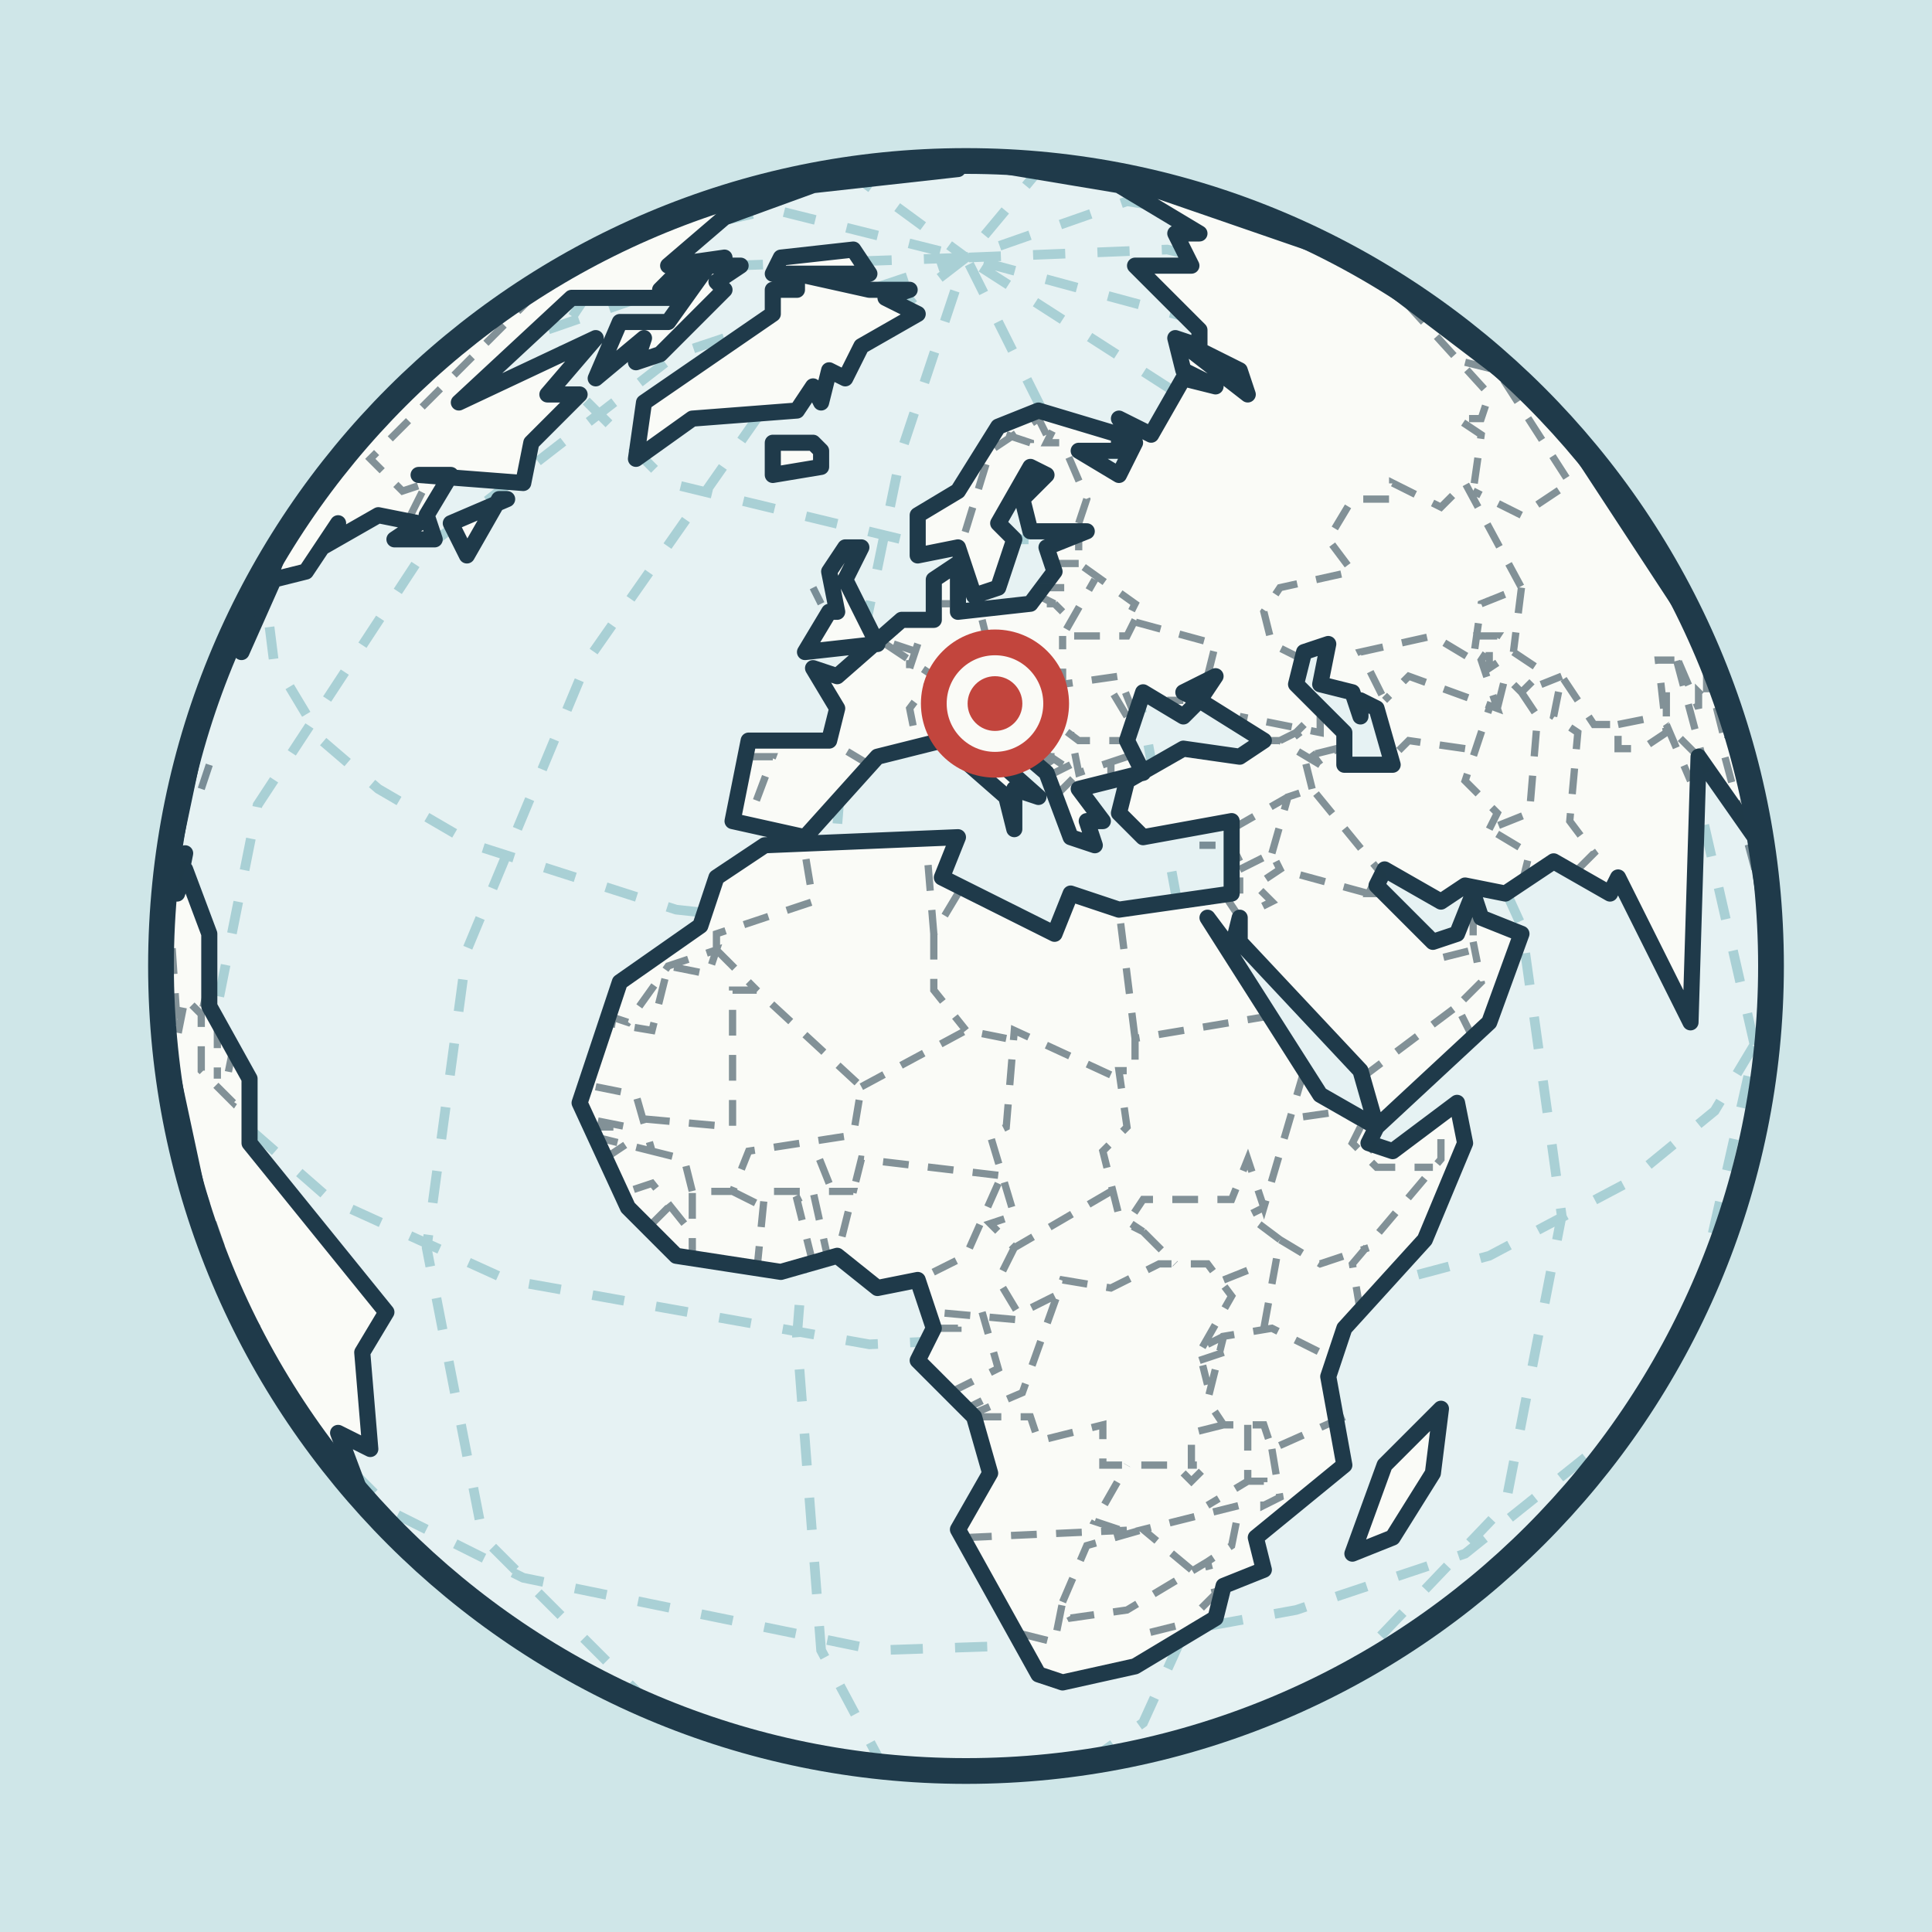
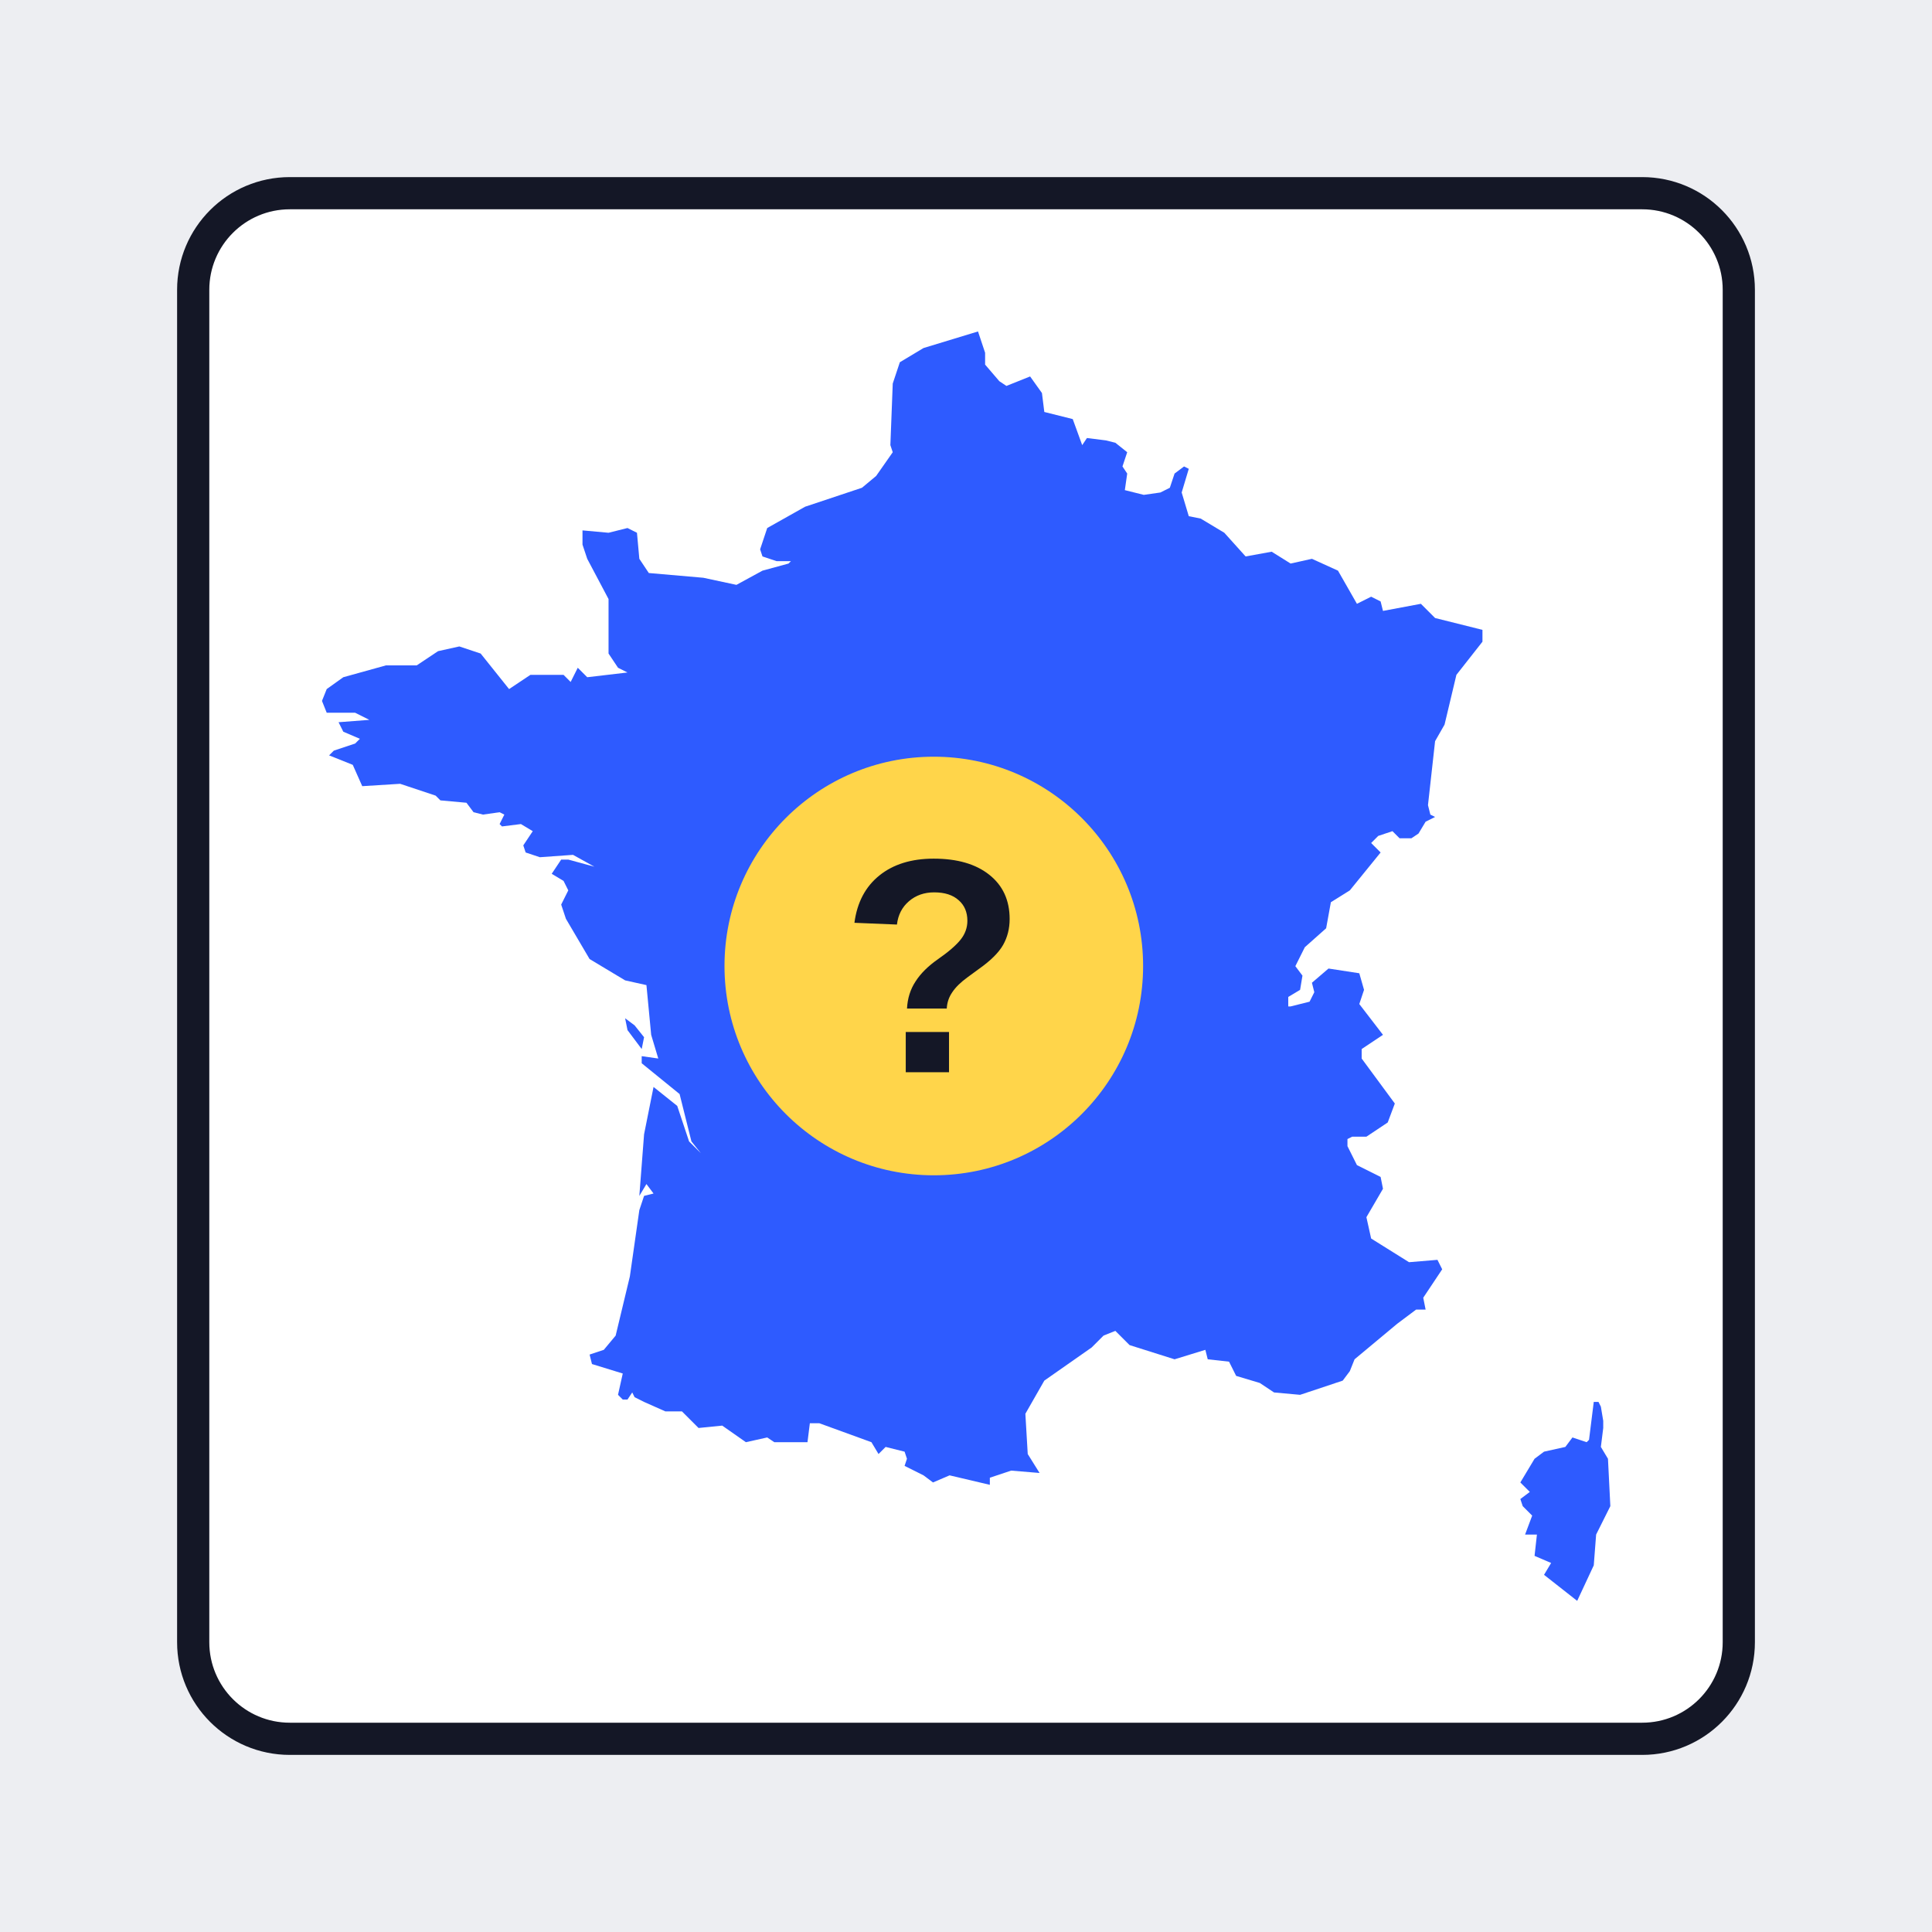
<svg xmlns="http://www.w3.org/2000/svg" viewBox="0 0 120 120">
-   <style>@media (prefers-color-scheme:dark){rect[fill="#CFE6E8"]{fill:#16303A}circle[fill="#E6F2F3"]{fill:#1E3A44}path[stroke="#A9D0D5"]{stroke:#2A4C57}path[fill="#FAFBF7"]{fill:#BBAE80;stroke:#0B1418}path[fill="none"][stroke="#1F3A4A"]{stroke:#0B1418}circle[fill="none"][stroke="#1F3A4A"]{stroke:#4C6772}circle[stroke="#C2453D"],circle[fill="#C2453D"]{stroke:#FF7A6E}circle[fill="#C2453D"]{fill:#FF7A6E}}</style>
-   <rect width="120" height="120" fill="#CFE6E8" />
-   <circle cx="60" cy="60" r="50" fill="#E6F2F3" />
-   <path d="M65 10L60 16M52.5 10.5L60 16M37 15.5L48 13L60 16M14.5 39.5L21.5 28.5L32.5 21L45.5 16.5L60 16M19 88.5L14 78.5L12.5 67.5L16 50L26.5 34L42 22L60 16M40.5 106L30 95.5L26.5 77.5L29 59L36.5 41L47 26L60 16M55 110L51 102.5L49.5 83L52.5 45L56 28L60 16M67.5 109.5L71 107L73.5 101.5L75 93L74.5 63.5L71 44.5L66 28L60 16M83 104.5L93.5 93.5L97 75.5L94.5 57.5L86.5 40L74 25L60 16M105.5 80.5L109 65L105 47.5L94.5 32L78.5 21L60 16M101 31.5L93.5 23.5L83.5 18L72.5 15.5L60 16M79.5 14L70 12.5L60 16M50.5 109L56 110L69.5 109M19 88.5L24.5 94L32.5 98L54.5 102.5L69.5 102L80.5 100L91 96.5L101 88.5M10 60L12.5 67.5L20.5 74.5L31.5 79.5L54 83.5L75.5 82.5L92.5 78L101 73.5L106.5 69L109.5 64L110 60M19 31.5L16.5 37L17 41L20 46L23.5 49L29.5 52.5L42 56.5L60.5 58.5L78.5 56.5L93.5 51L99.5 46.5L102.5 42L103.5 37.5L101 31.5M50.5 11L45.5 12L38 16L35 20.5L35 23.5L41.5 30L56 33.5L64.5 33.5L74.5 31.5L80 29L84 25L85 20L82.5 16.5L76 12.5L69.5 11" fill="none" stroke="#A9D0D5" stroke-width=".6" stroke-dasharray="2 2" />
-   <path d="M83.5 47.5L86.5 47.5L85.5 44L84.5 43.5L84.5 44.5L84 43L82 42.5L82.5 40L81 40.5L80.5 42.5L83.5 45.5L83.5 47ZM69.5 11L84 16L96.5 25.5L106 40L109 49.5L110 58.5L109 52L105.5 47L105 63.5L100.5 54.5L100 55.5L96.5 53.5L93.5 55.5L91 55L89.5 56L86 54L85.5 55L89 58.5L90.5 58L91.5 55.5L92 57L94.5 58L92.5 63.5L85.5 70L84.5 66.5L77 58.5L77 57L76.5 59L75 57L82 68L85.5 70L85 71L86.5 71.5L90.5 68.5L91 71L88.5 77L83.5 82.5L82.5 85.5L83.5 91L78 95.5L78.5 97.5L76 98.5L75.5 100.5L70.5 103.5L66 104.5L64.5 104L59.5 95L61.5 91.5L60.5 88L57 84.5L58 82.5L57 79.5L54.5 80L52 78L48.5 79L42 78L39 75L36 68.5L38.5 61L43.5 57.5L44.5 54.5L47.5 52.5L59.5 52L58.5 54.5L65.5 58L66.5 55.5L69.5 56.5L76.5 55.5L76.5 51L71 52L69.5 50.5L70 48.5L73.5 46.5L77 47L78.5 46L74.5 43.5L75.5 42L73.5 43L74.5 43.5L73.5 44.5L71 43L70 46L71 48L67 49L68.5 51L67.5 51L68 52.5L66.5 52L65 48L61.5 45L60 45.5L64.5 49.5L63 49L63 51.5L62.5 49.5L58.5 46L54.5 47L50 52L45.5 51L46.5 46L51.5 46L52 44L50.5 41.5L52 42L56 38.5L58 38.5L58 36L59.5 35L59.5 38L64 37.5L65.5 35.5L65 34L67.5 33L64 33L63.5 31L65 29.5L64 29L62 32.5L63 33.5L62 36.5L60.5 37L59.5 34L57 34.5L57 32L59.5 30.5L62 26.5L64.5 25.5L69.5 27L69.5 28L67 28L69.5 29.5L70.5 27.5L69.5 26L71.5 27L73.5 23.5L75.5 24L73.5 23L73 21L77.5 24.5L77 23L73 21L74.5 21.5L74.5 20.5L70.5 16.5L74 16.5L73 14.5L74.5 14.5L69.5 11.5L60.5 10L69 11ZM12.5 44.5L10.5 54L11.5 53L11 55.5L11.5 54L13 58L13 62.5L15.5 67L15.5 71L24 81.5L22.5 84L23 90L21 89L22.5 93L17.5 86.5L13 77.5L10 63.5L10.5 52L12.5 45ZM44.5 12.5L51.5 10.5L59.5 10.5L50.5 11.5L45 13.5L41.5 16.5L45 16L42 17L41 18L43 17.5L42 18.5L35.5 18.5L28.5 25L37 21L34 24.5L36 24.5L33 27.5L32.5 30L26 29.5L28 29.5L26.5 32L27 33.5L24.5 33.5L26 32.5L23.5 32L20 34L21 32.5L19 35.5L17 36L15 40.5L18 32.5L26 23L36 16L44 12.5ZM31 31L29 34.5L28 32.5L31.5 31ZM45 18L41 22L39.5 22.5L40 21L37 23.5L38.5 20L41.5 20L44 16.5L46 16.5L44.5 17.5ZM53 15.5L54 17L48 17L48.5 16L53 15.5ZM54.5 18L56.5 18L55 18.5L57 19.5L53.5 21.5L52.5 23.5L51.5 23L51 25L50.5 24L49.5 25.5L43 26L39.5 28.5L40 25L48 19.5L48 18L49.5 18L49.5 17L54 18ZM89.5 87.5L89 91.5L86.5 95.5L84 96.5L86 91L89.5 87.5ZM52 38L51.5 35.5L52.5 34L53.5 34L52.5 36L54.5 40L50 40.5L51.5 38ZM51 28L51 29L48 29.5L48 27.5L50.5 27.5Z" fill="#FAFBF7" stroke="#1F3A4A" stroke-width="1" stroke-linejoin="round" />
-   <path d="M83.5 88L79 90L78.5 88.5L76 88.5L75 87L76 83L79 82.5L83 84.5M37.5 63L39 63.5L41.5 60L44.5 59L44 60.5L41.5 60L40.5 64L37.5 63.5M43.5 12.5L52 11.5M25.5 32L26.5 30L25 30.5L23 28.5L34 17.5M81 41L79 40L78.5 38L79.5 36.5L84 35.5L82.5 33.5L84 31L86.5 31L86.5 30L89.5 31.5L91 30L94.5 36.5L92 37.5L91.5 41L89 39.5L84.5 40.5L86 43.5L84 44M91.5 39.5L93 39.5L92 41L93 44L87.5 42L86 43.5M14.5 81L20.5 90.5M76 88.5L74 89L74 91L75 91L74 92L73 91L68.5 91L68.5 88.5L64.5 89.5L64 88L60.5 88M60 88L63.5 86.5L66 79.5L69 80L72 78.5L75 78.5L76.5 80.5L74.5 84L75 86M84.5 81.5L84 78.5L89.5 72L89.5 69.5M78.5 82.5L79.5 77L82 78.5L85 77.5M81 66.5L78.5 75L77.5 72L76.5 74.5L71 74.5L70 76L71 76.5L69.5 75.5L68.5 71.5L70 70L69.5 66.5L70.5 66.5L70.5 64.5L79.5 63M69 74L63 77.5L61.5 76L63 75.5L61.5 70.5L62.5 70L63 64L69.5 67M13 47.5L12.5 49M64.5 37L65.5 37.5L64 37.5M92.5 22L87.5 19L92.5 24.5L92 26L90.5 26L92 27L91.5 30.5M82 44.5L82 45.5L77 44.5M75 42L75.5 40L70 38.5L70.5 37.5L67 35L67 33.5M67 32.5L67.5 31L66 27.5L65 27.5L65.5 26.5M72.5 43.5L73.5 43.5M65 27L64.5 26L61.5 28L59.5 34.5M63.5 101.5L65.5 102L66 99.5L66.5 100.5L70 100L75 97L75.5 99L74.5 100L76 99.5M73 101L71 101.5L73 101M19.5 89.5L22 92.5M18.5 87.5L15.5 82.5L11 69.5M11 69L10.5 68.5M10.5 67.5L10.5 62L11 64.5L11.5 62L12.5 63L12.5 66.5L14.5 68.5L15.5 67M16 82.5L15 81L15.5 82.5M12.5 76L11.5 72M10 62.5L10.5 66.5M10 61L10 58.5M10.5 54.5L10.5 53.5M11.5 53.5L10.5 56L11 63.5M11 51.5L11 51M11 51L11 51M12 46.5L12 46.5M13 61L12.5 63M13.5 63.5L13.5 67M14.5 65L14 67.5M55 40L58 42L56.5 44L57 46.5M54 47.5L51.5 46M74 97.5L71 95L77 93.5L76.5 96L75 97M66 99.5L67.5 96L71 95M60 95.5L71 95M37 67.5L39.5 68L40.5 71.5L36.5 70.5M36.5 70L39 70L36.5 69.5M40 69.5L45.5 70L45.5 61.5L47 61.5L53.5 67.5L53 70.5L46.5 71.5L45.5 74L43 74L42.5 72L40.5 71.5M44.5 59L47 61.5M51.5 78.5L50.5 74L53 74L52 78M62 73L53.5 72L53 74M51.5 73.5L50.5 71M53.5 67.5L60 64L62.5 64.5M62 73.5L60 78L57 79.5M63 77.5L62 79.5L63.5 82L58 81.5M50.5 78.5L49.5 74.5L50.5 74M47 79L47.5 74L50 74M45.5 74L47.5 75M43 78.5L43 74M42.5 76L40.5 73.5L39 74M37.5 72L39 71M40.5 76L41.5 75M65.5 80.5L63.5 81.5M71 76.5L73 78.5M61 87L60 87.5M59 86.5L62 85L61 81.5M58 82.5L59.5 82.5L59.5 81.5M77.5 88.5L77.5 92L75 93.5M69.5 95L68 94.5L70 91M79 90L79.5 93L78.5 93.5L78.5 92L77.5 92M75.5 99.5L75.5 99M74.5 84.5L76 84M76.5 54L77 57L76 55.5M76.5 52.5L77 53.5M77 54.5L77 55.5M59.5 55.5L58 58L57.5 52M44.5 59L44.5 58L50.5 56L50 53M58 58L58 61.5L60 64M77 54L79 53L79.5 54L78 55L79 56L77 57M91 56L91.5 56M91.5 56.5L91.5 59L89.5 59.5L89 58.5M89 58L88.5 58M86 55.5L85 55.5L85.5 54.5M79 53L80 49.5L81.5 49L86 54.5M85 55.5L79.5 54M91.5 64.5L90.5 62.5L92 61L91.5 58.5M109 50.5L108 47L109 51M109.5 55L109.5 56M109 54L107 46.5L107.5 45.5L108.5 48M107 45.5L106.5 43.5L108.5 47M106 48L104 40.5L105.5 44L105.5 43L106.5 44M106 43L106 41.5M95.5 25L92.5 22M91 22.5L93 23L97.5 30L94.5 32L91.5 30.5M105.5 47L103.5 45L105 48.5M98 54L99 53L97.5 51L98 45.5L96.5 44.5L97 42L99 45L100.5 45L100.5 46.5L102 46.5L103.5 45.5L103 41L104 41M103.5 44.5L103.5 43M100.5 45L103 44.5M94.5 55L95 53L92.5 51.5L95 50.5L95.5 44.5L94.5 43L97 42M93 44L93.5 42L94.5 43L95.5 42M92.5 51.5L93 50.5L91 48.5L92.5 44M92.5 40.5L92.5 41.5L94 40.5L95.5 41.5M94.5 36.5L94 40.5M91 46.5L87.5 46L86.5 47M81.5 49L81 47L83 46.5L83.5 47.5M76.5 51.5L80 49.5M82 47.5L79.5 46L80.5 45.5L82 47.5M62.5 27L64 27.5L64 29M70.5 38.5L70 39.5L66 39.5L68 36M70.5 44.5L69.5 42L66 42.5L66 39.5M66 42L61.5 40.5L61 38.5M65.5 37.5L66 38M66 42.5L65 44.5L62.5 44M63 42.5L62.5 44L58.5 43.5L60.5 43.5L61 42L66 42.5M70 44.5L68.5 42M70.5 46L67 46L65 44.5M64.5 36.5L67 36.5M65.5 35L67 35M61.5 40.5L60 41L61 42M58.5 43.5L57.5 43M56.5 41.5L57.5 38.5M58.5 37.5L59 37.5M70 47L67 48L66.5 45.5M69 47.5L69 48.5M65.5 49.5L67 48M78.5 46L79.5 46M65 48L65 47L66 48.5M64 44.5L64.5 45.5L62.5 45.5L64 47.5M61 45L62.5 44M59 44L57 44.5M56.5 41.5L56.5 41M55.5 40L57 40.5M46.5 47L48 47L46.5 51M50.5 36.5L51 37.5M61 44L61 45M80.5 45.5L81 45M63 42.5L64 41.5M85 70L83.5 69L80 69.5M84.5 67L90.5 62.5M75.5 52.5L74.5 52.5M70.5 64.5L69.5 56.5M79.5 77L77.5 75.5L78.5 75M84.5 70L84 71L85.5 72.5L89 72.5M85.5 71L85 71.5M76 83L75 83.5M76 79.5L78.5 78.5M64.5 45.5L64 47M65.5 48L66.5 47.5M66 47.5L64.5 46.5M65.5 47L65 47" fill="none" stroke="#1F3A4A" stroke-width=".45" stroke-opacity=".55" stroke-dasharray="1.6 1.2" />
-   <circle cx="60" cy="60" r="50" fill="none" stroke="#1F3A4A" stroke-width="1.6" />
-   <circle cx="61.8" cy="43.7" r="3.8" fill="#FAFBF7" stroke="#C2453D" stroke-width="1.6" />
-   <circle cx="61.8" cy="43.7" r="1.7" fill="#C2453D" />
+   <style>.b{fill:#EDEEF2}.c{fill:#FFFFFF}.s{fill:#FFD54A}.u{fill:#D9E2FF}.e{fill:#141726}.h{fill:#C4C9D6}.l{stroke:#141726;stroke-opacity:.16;stroke-width:1.5;fill:none}.k{stroke:#141726;stroke-width:2;stroke-linecap:round;stroke-linejoin:round;fill:none}.i{fill:#141726}.n{fill:#141726}.o{fill:#2E5BFF}.p{stroke:#2E5BFF;fill:none;stroke-linecap:round;stroke-linejoin:round}.q{stroke:#141726;stroke-width:1.6}.g1{fill:#1F9E6B}.g2{fill:#2E5BFF}.g3{fill:#FFD54A}.g4{fill:#141726}.z3{fill:#F08C50}.z2{fill:#FFD54A}.z1{fill:#86BD4B}.z0{fill:#1F9E6B}.w{fill:#FFF0B8}.sr{stroke:#FFD54A;stroke-width:2.5;fill:none}.f{stroke:#141726;stroke-width:2;fill:none}.l2{stroke:#141726;stroke-opacity:.08;stroke-width:1.5;fill:none}.x{fill:#E4483B}.on{fill:#FFFFFF}.t{font-family:Arial,Helvetica,sans-serif;font-weight:700}
+ @media (prefers-color-scheme:dark){.x{fill:#E4483B}.on{fill:#141726}.f{stroke:#6B7188}.l2{stroke:#ECEEF4;stroke-opacity:.09}.z3{fill:#F49A62}.z1{fill:#97CB5E}.z0{fill:#2FB57F}.w{fill:#6B5A1F}.b{fill:#11131A}.c{fill:#1E2130}.u{fill:#2C3866}.e{fill:#050608}.h{fill:#3A4056}.l{stroke:#ECEEF4;stroke-opacity:.2}.k{stroke:#ECEEF4}.i{fill:#ECEEF4}.o{fill:#8EA6FF}.p{stroke:#8EA6FF}.q{stroke:#4A5066}.g1{fill:#4CC793}.g2{fill:#6E8BFF}.g4{fill:#ECEEF4}}</style>
+   <rect class="b" width="120" height="120" />
+   <clipPath id="f">
+     <rect x="12" y="12" width="96" height="96" rx="6" />
+   </clipPath>
+   <g clip-path="url(#f)">
+     <rect class="c" x="12" y="12" width="96" height="96" rx="6" />
+     <g transform="translate(15.88 15.88) scale(0.1471)">
+       <path class="o" d="M498 237l-4 2-3 5-3 2-5 0-3-3-6 2-3 3 4 4-13 16-8 5-2 11-9 8-4 8 3 4-1 6-5 3 0 4 1 0 8-2 2-4-1-4 7-6 13 2 2 7-2 6 10 13-9 6 0 4 14 19-3 8-9 6-6 0-2 1 0 3 4 8 10 5 1 5-7 12 2 9 16 10 12-1 2 4-8 12 1 5-4 0-8 6-18 15-2 5-3 4-18 6-11-1-6-4-10-3-3-6-9-1-1-4-13 4-19-6-6-6-5 2-5 5-20 14-8 14 1 17 5 8-12-1-9 3 0 3-17-4-7 3-4-3-8-4 1-3-1-3-8-2-3 3-3-5-22-8-4 0-1 8-4 0-10 0-3-2-9 2-10-7-10 1-7-7-7 0-9-4-4-2-1-2-2 3-2 0-2-2 2-9-13-4-1-4 6-2 5-6 6-25 4-28 2-6 4-1-3-4-3 5 2-26 4-20 10 8 5 15 5 5-4-5-5-20-16-13 0-3 7 1-3-10-2-21-9-2-15-9-10-17-2-6 3-6-2-4-5-3 4-6 3 0 11 3-9-5-14 1-6-2-1-3 4-6-5-3-8 1-1-1 2-4-2-1-7 1-4-1-3-4-11-1-2-2-15-5-16 1-4-9-10-4 2-2 9-3 2-2-7-3-2-4 13-1-6-3-12 0-2-5 2-5 7-5 18-5 13 0 9-6 9-2 9 3 12 15 9-6 14 0 3 3 3-6 4 4 17-2-4-2-4-6 0-23-9-17-2-6 0-6 11 1 8-2 4 2 1 11 4 6 23 2 14 3 11-6 11-3 1-1-6 0-6-2-1-3 3-9 16-9 24-8 6-5 7-10-1-3 1-26 3-9 10-6 23-7 3 9 0 5 6 7 3 2 10-4 5 7 1 8 12 3 4 11 2-3 8 1 4 1 5 4-2 6 2 3-1 7 8 2 7-1 4-2 2-6 4-3 2 1-3 10 3 10 5 1 10 6 9 10 11-2 8 5 9-2 11 5 8 14 6-3 4 2 1 4 16-3 6 6 20 5 0 5-11 14-5 21-4 7-3 27 1 4zM569 495l-1 8 3 5 1 20-6 12-1 13-7 15-14-11 3-5-7-3 1-9-5 0 3-8-4-4-1-3 4-3-4-4 6-10 4-3 9-2 3-4 6 2 1-1 2-16 2 0 1 2 1 6zM164 330l-1 5-6-8-1-5 4 3z" />
+     </g>
+     <circle class="s" cx="58" cy="60" r="13" />
+     <text class="t n" x="58" y="66.6" font-size="19" text-anchor="middle">?</text>
+   </g>
+   <path class="f" d="M18 12H102a6 6 0 0 1 6 6V102a6 6 0 0 1-6 6H18a6 6 0 0 1-6-6V18a6 6 0 0 1 6-6Z" />
</svg>
